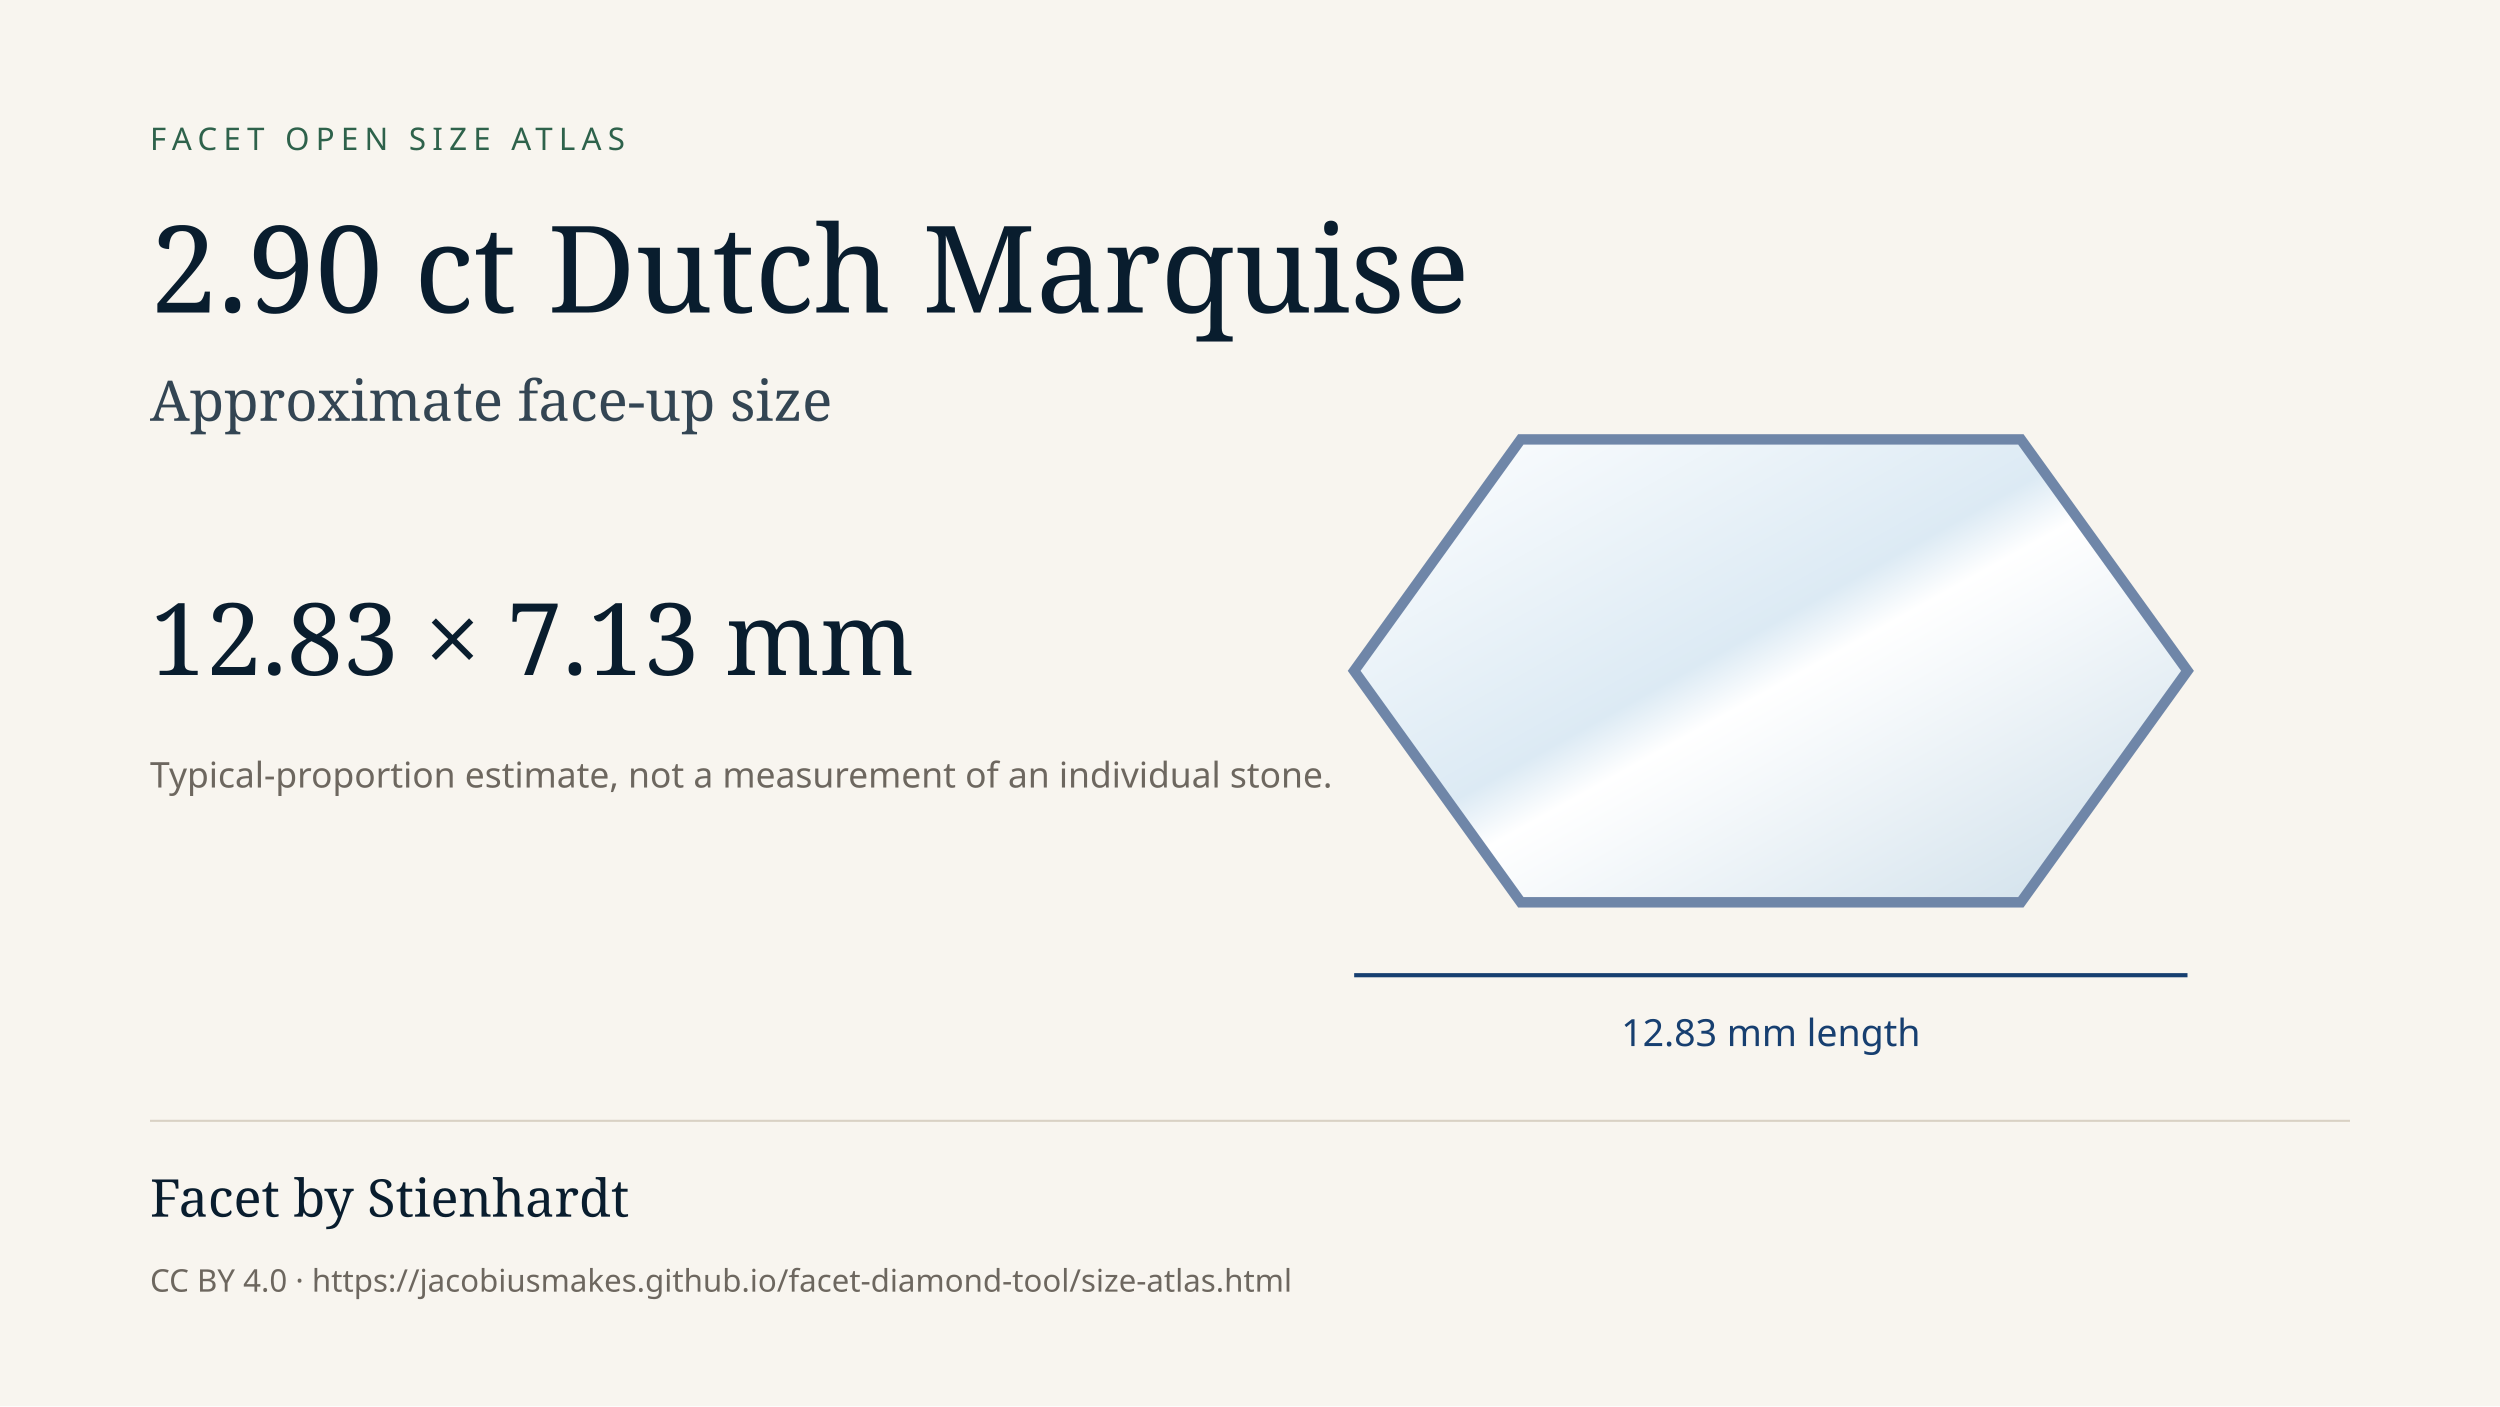
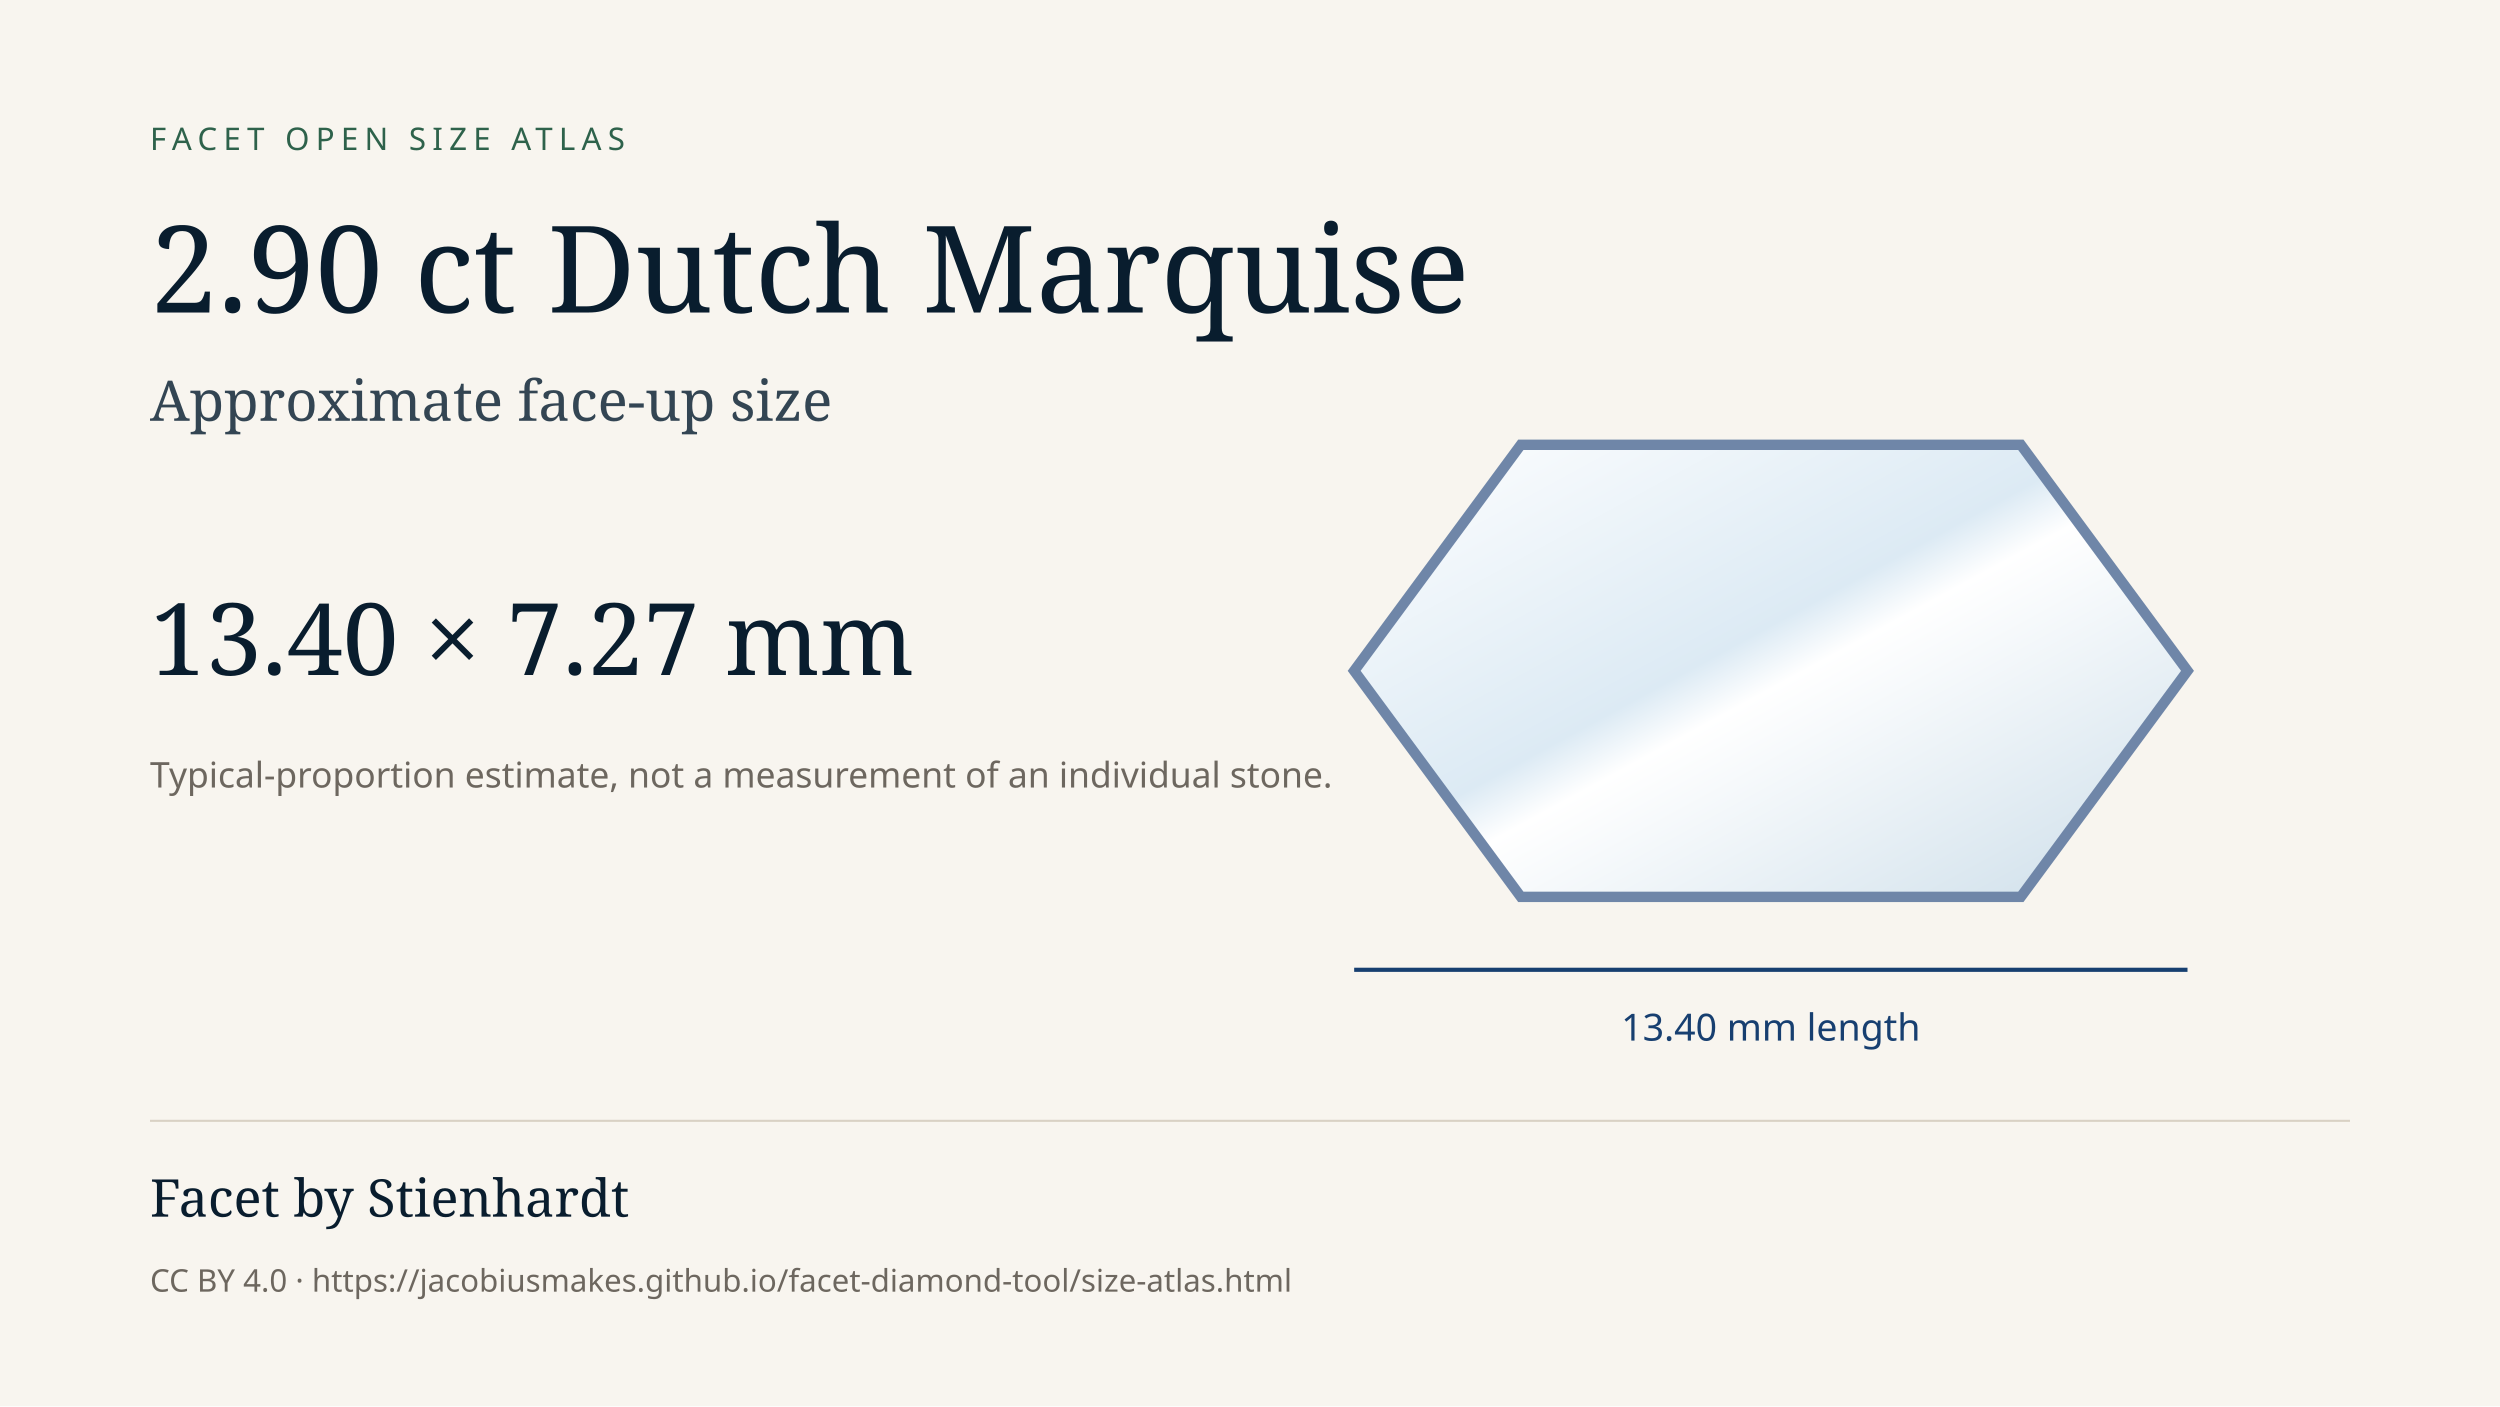
<svg xmlns="http://www.w3.org/2000/svg" width="1200" height="675" viewBox="0 0 1200 675" role="img" aria-labelledby="title description">
  <defs>
    <linearGradient id="paper" x1="0" y1="0" x2="1" y2="1">
      <stop stop-color="#fffdfa" />
      <stop offset="1" stop-color="#edf3f7" />
    </linearGradient>
    <linearGradient id="stone" x1="0" y1="0" x2="1" y2="1">
      <stop stop-color="#ffffff" />
      <stop offset="0.45" stop-color="#dceaf4" />
      <stop offset="0.52" stop-color="#ffffff" />
      <stop offset="1" stop-color="#cbdde9" />
    </linearGradient>
  </defs>
  <rect width="1200" height="675" fill="#f8f5ef" />
  <text x="72" y="72" fill="#2e624b" font-family="Verdana, sans-serif" font-size="15" letter-spacing="3">FACET OPEN SIZE ATLAS</text>
  <text x="72" y="150" fill="#091d2e" font-family="Georgia, serif" font-size="58">2.90 ct Dutch Marquise</text>
  <text x="72" y="202" fill="#334553" font-family="Georgia, serif" font-size="27">Approximate face-up size</text>
  <g fill="url(#stone)" stroke="#6f86a8" stroke-width="5">
-     <polygon points="650.0,322 730.0,210.9 970.0,210.9 1050.0,322 970.0,433.1 730.0,433.1" />
+     <polygon points="650.0,322 730.0,213.5 970.0,213.5 1050.0,322 970.0,430.5 730.0,430.5" />
  </g>
-   <line x1="650.0" y1="468.1" x2="1050.0" y2="468.1" stroke="#173f70" stroke-width="2" />
-   <text x="850" y="502.1" fill="#173f70" text-anchor="middle" font-family="Verdana, sans-serif" font-size="18">12.83 mm length</text>
-   <text x="72" y="324" fill="#091d2e" font-family="Georgia, serif" font-size="48">12.83 × 7.13 mm</text>
+   <line x1="650.0" y1="465.5" x2="1050.0" y2="465.5" stroke="#173f70" stroke-width="2" />
+   <text x="850" y="499.5" fill="#173f70" text-anchor="middle" font-family="Verdana, sans-serif" font-size="18">13.40 mm length</text>
+   <text x="72" y="324" fill="#091d2e" font-family="Georgia, serif" font-size="48">13.40 × 7.27 mm</text>
  <text x="72" y="378" fill="#6d675f" font-family="Verdana, sans-serif" font-size="17">Typical-proportion estimate, not a measurement of an individual stone.</text>
  <line x1="72" y1="538" x2="1128" y2="538" stroke="#d9d1c4" />
  <text x="72" y="584" fill="#091d2e" font-family="Georgia, serif" font-size="25">Facet by Stienhardt</text>
  <text x="72" y="620" fill="#6d675f" font-family="Verdana, sans-serif" font-size="15">CC BY 4.0 · https://jacobiusmakes.github.io/facet-diamond-tool/size-atlas.html</text>
</svg>
